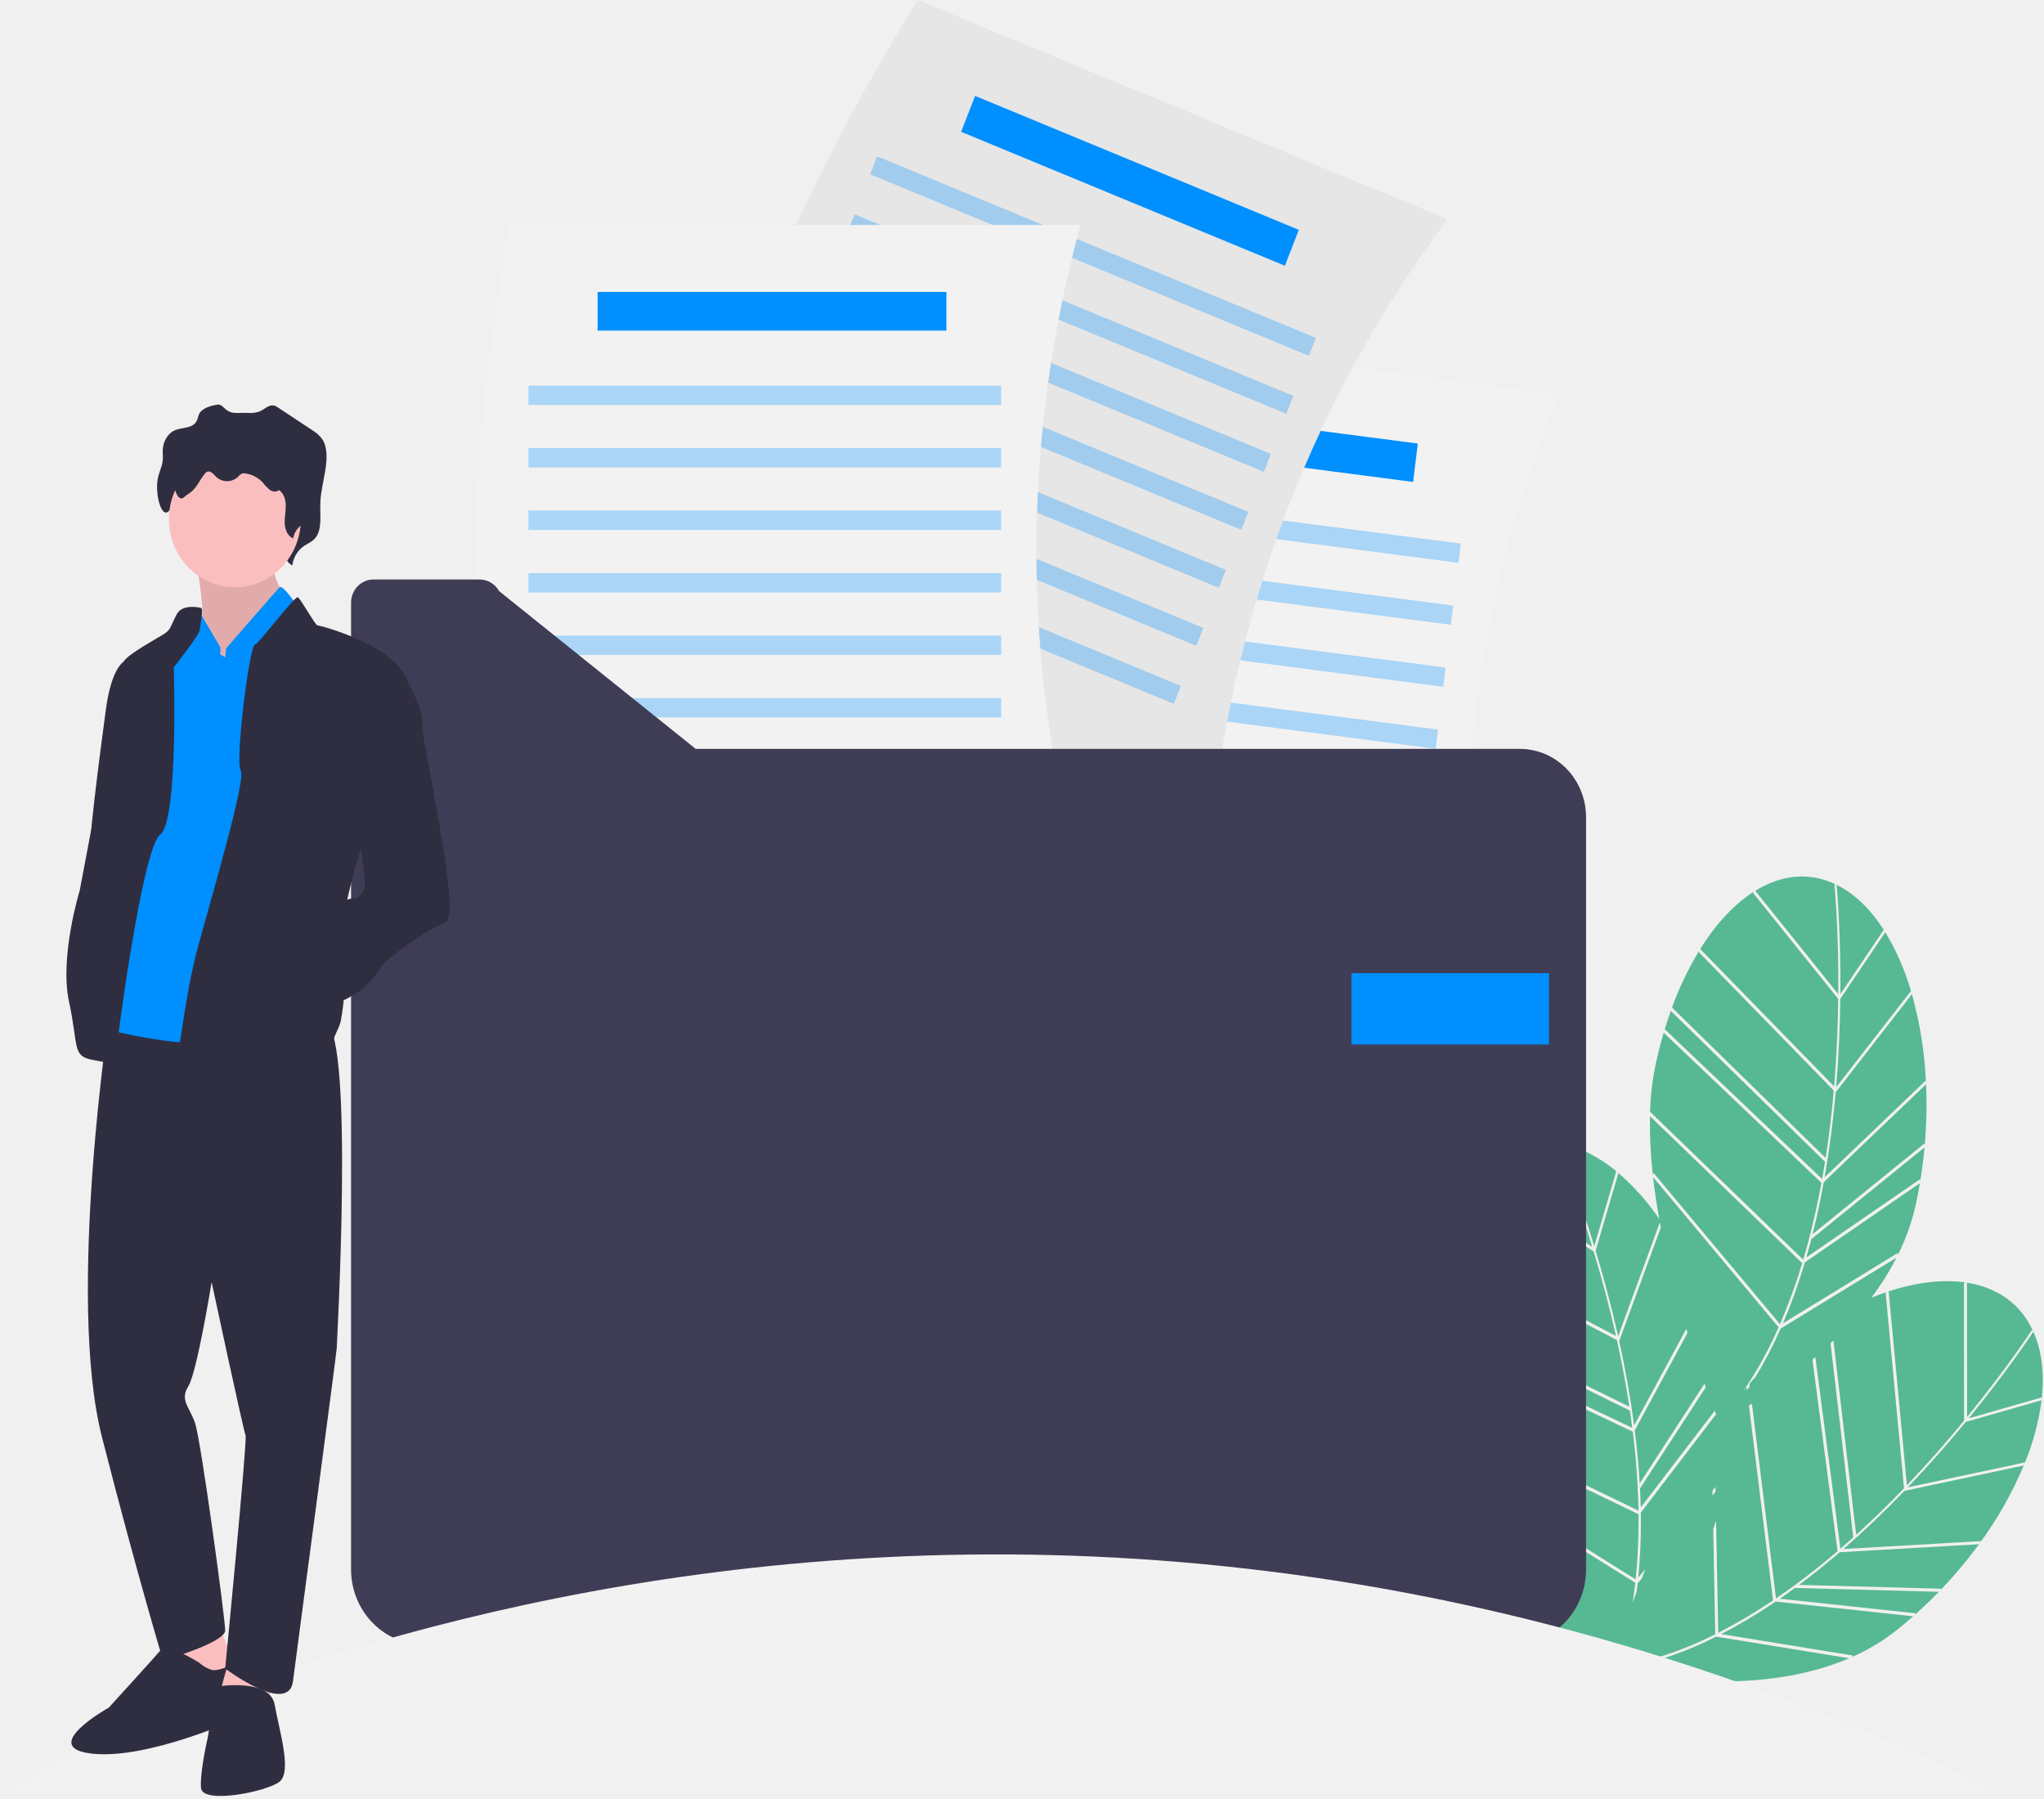
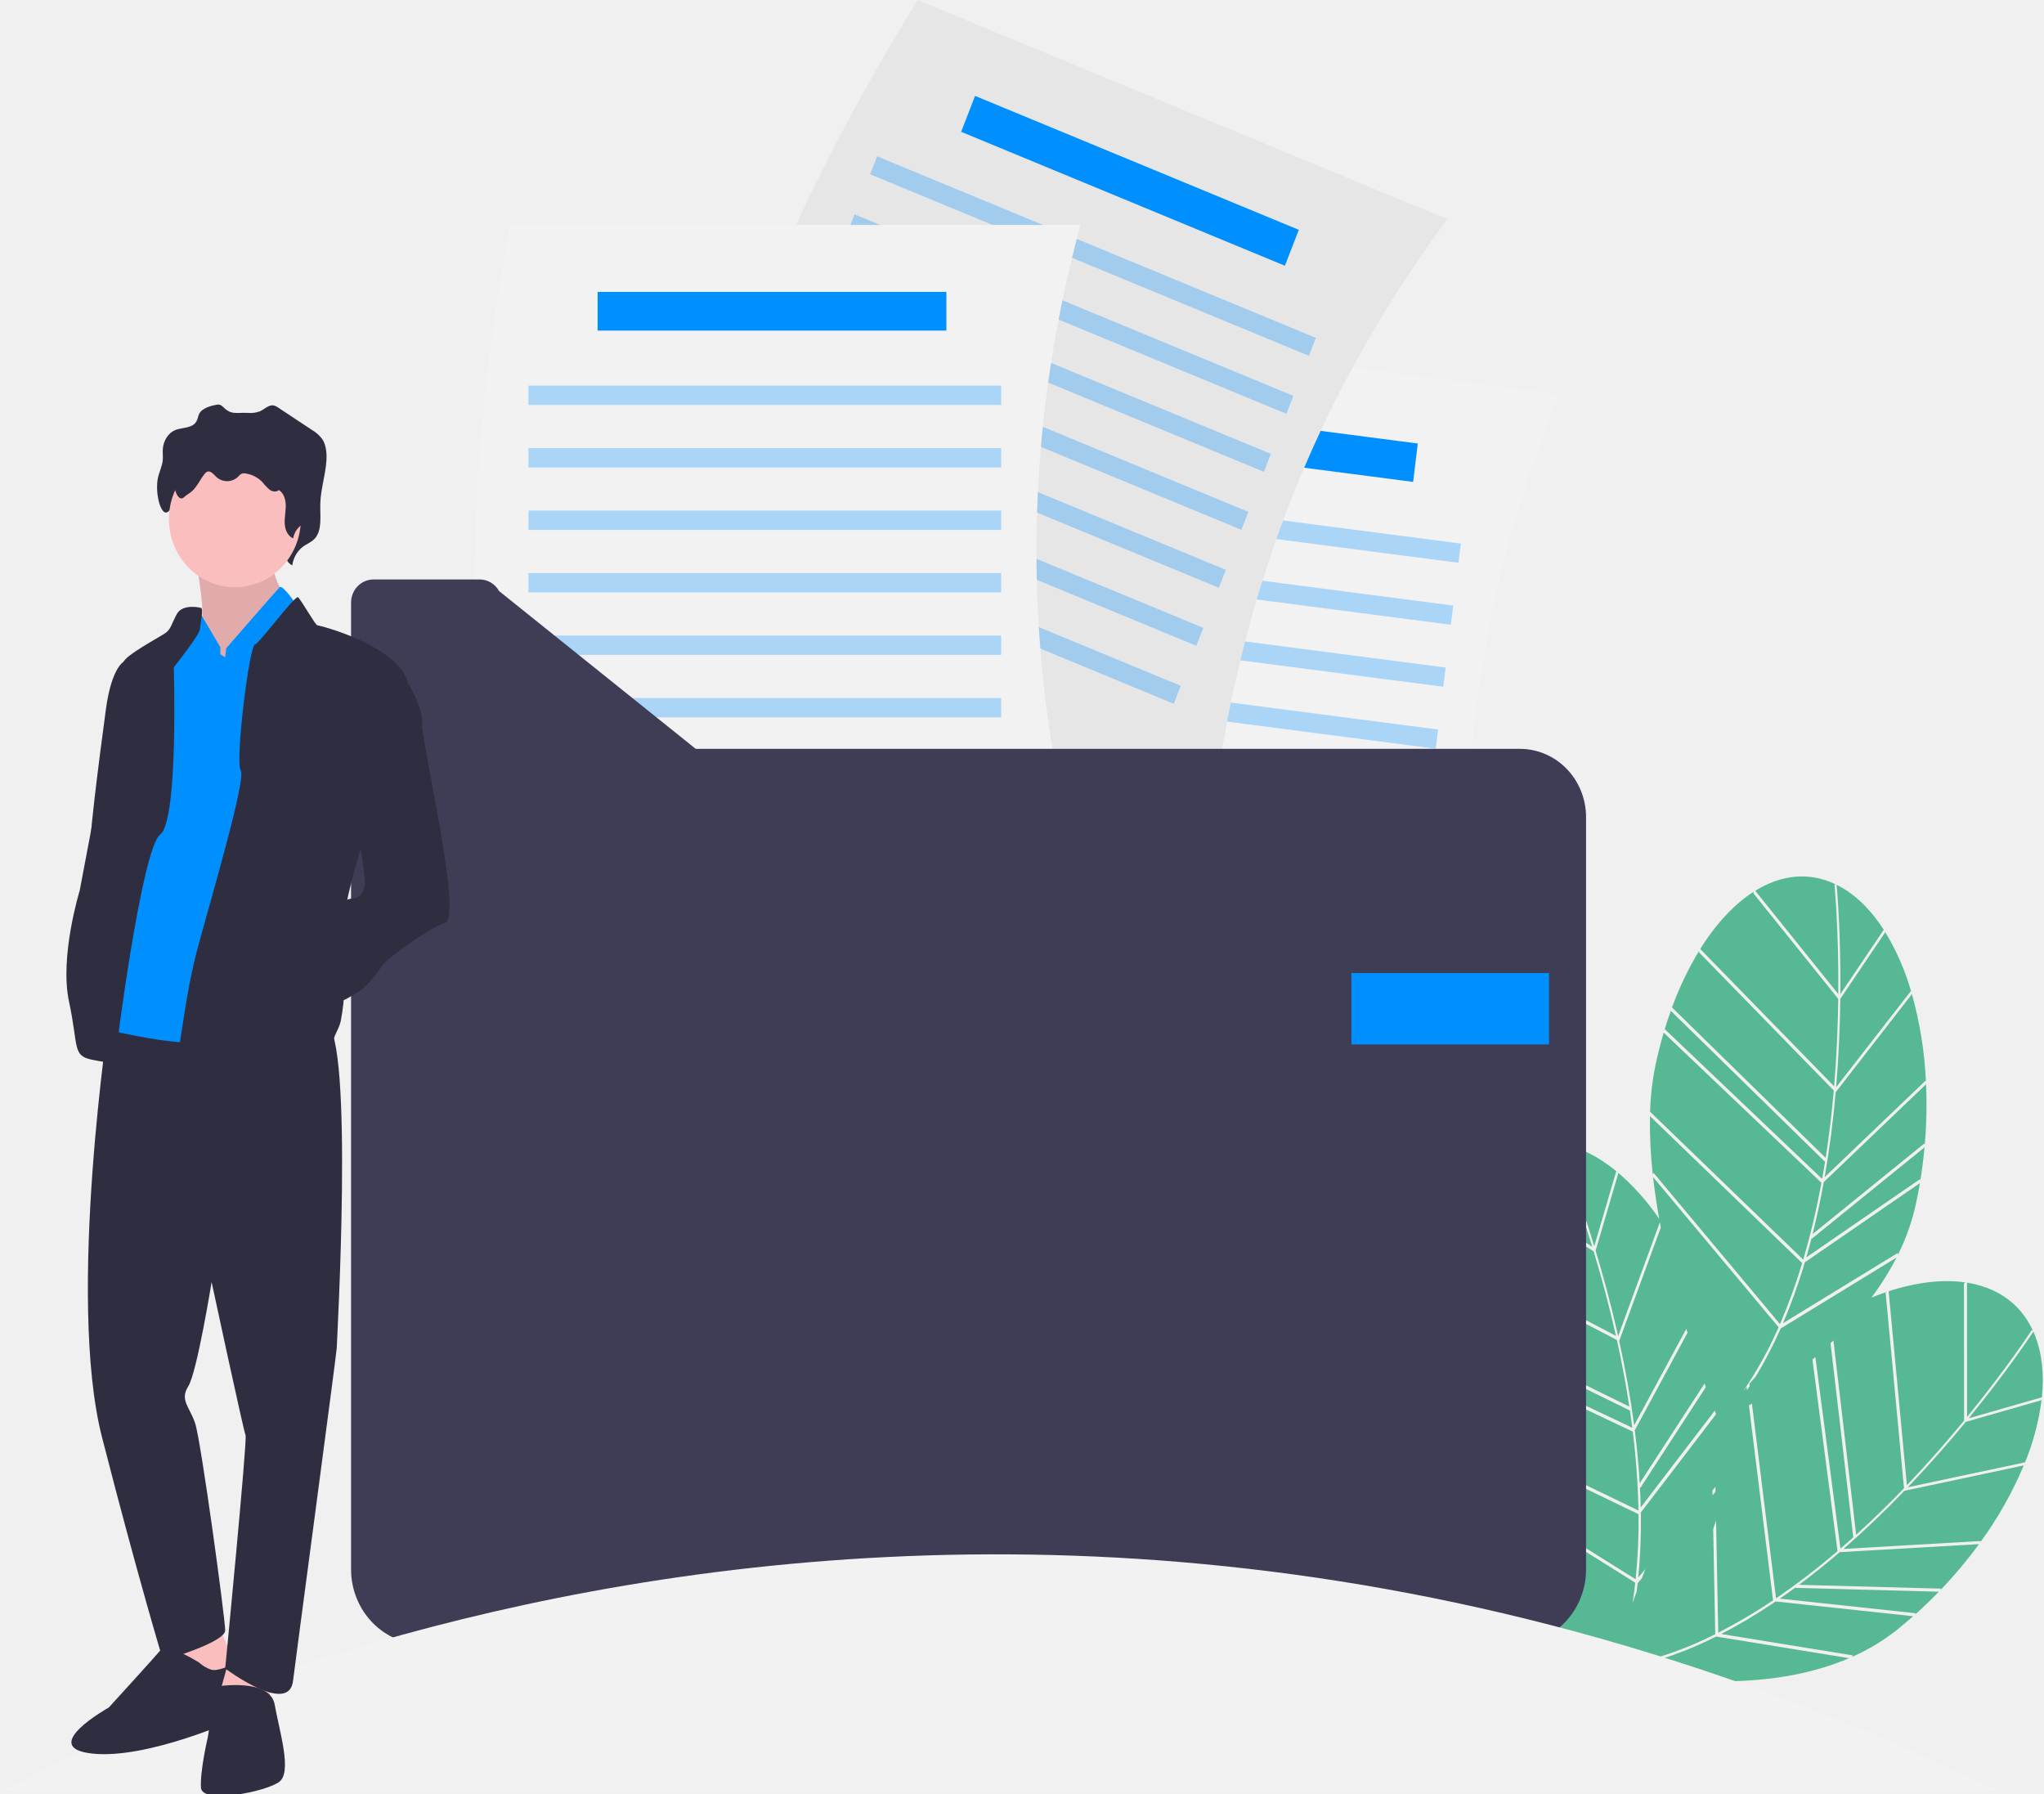
- <svg xmlns="http://www.w3.org/2000/svg" width="416" height="366" viewBox="0 0 416 366" fill="none">
+ <svg xmlns="http://www.w3.org/2000/svg" width="416" height="365" viewBox="0 0 416 365" fill="none">
  <g clip-path="url(#clip0)">
    <path d="M374.546 203.258C374.479 208.712 374.237 214.821 373.694 221.259L388.914 201.672L389.021 201.978C387.776 197.558 385.932 193.341 383.546 189.451L383.667 189.739L374.546 203.258Z" fill="#57B894" />
    <path d="M374.556 202.301L383.39 189.206C380.851 185.257 377.809 182.199 374.334 180.334C374.154 180.237 373.972 180.146 373.791 180.057C373.926 181.533 374.663 190.203 374.556 202.301Z" fill="#57B894" />
    <path d="M390.817 240.317C391.191 238.033 391.481 235.755 391.688 233.481L368.736 252.087L368.705 251.922C368.359 253.264 367.999 254.583 367.624 255.879L390.763 239.955L390.817 240.317Z" fill="#57B894" />
    <path d="M371.354 239.558L391.897 219.909L391.977 220.249C391.713 214.173 390.752 208.151 389.116 202.309L373.605 222.269C373.07 228.3 372.32 234.063 371.354 239.558Z" fill="#57B894" />
    <path d="M373.215 221.93L345.737 193.748L345.856 193.403C343.628 197.074 341.764 200.968 340.294 205.025L371.563 235.632C372.308 230.848 372.839 226.227 373.215 221.93Z" fill="#57B894" />
    <path d="M370.846 239.914C371.056 238.745 371.253 237.584 371.437 236.431L340.053 205.711L340.168 205.364C339.649 206.794 339.162 208.269 338.707 209.79L338.821 209.443L370.846 239.914Z" fill="#57B894" />
    <path d="M368.9 251.141L391.661 232.691L391.728 233.044C392.087 228.923 392.177 224.781 391.996 220.648L371.176 240.563C370.512 244.223 369.754 247.749 368.9 251.141Z" fill="#57B894" />
    <path d="M336.527 238.663L362.263 269.456C364.009 265.416 365.519 261.272 366.785 257.046L335.811 227.138C335.744 231.112 335.934 235.087 336.382 239.035L336.527 238.663Z" fill="#57B894" />
    <path d="M373.353 180.056L373.562 179.944C368.159 177.367 362.503 178.016 357.229 181.271L374.134 202.305C374.246 189.215 373.366 180.185 373.353 180.056Z" fill="#57B894" />
    <path d="M366.969 258.081C365.804 261.885 364.439 265.621 362.881 269.271L386.231 254.981L386.275 255.337C387.911 252.067 389.14 248.596 389.93 245.007C390.235 243.595 390.506 242.182 390.743 240.767L367.328 256.88C367.209 257.281 367.091 257.685 366.969 258.081Z" fill="#57B894" />
    <path d="M374.123 203.28L356.831 181.763L356.964 181.434C353.007 183.948 349.274 187.931 346.034 193.12L373.288 221.072C373.82 214.708 374.057 208.67 374.123 203.28Z" fill="#57B894" />
    <path d="M367.006 256.305C368.509 251.173 369.743 245.962 370.703 240.694L338.6 210.148C337.992 212.212 337.447 214.354 336.966 216.573C336.305 219.753 335.925 222.989 335.833 226.241L366.984 256.32L367.006 256.305Z" fill="#57B894" />
    <path d="M400.074 289.354C396.652 293.509 392.69 298.056 388.294 302.656L412.121 297.59L412.014 297.896C413.786 293.671 414.973 289.21 415.538 284.644L415.453 284.945L400.074 289.354Z" fill="#57B894" />
    <path d="M414.079 271.559C414 271.365 413.916 271.176 413.832 270.988C413.024 272.214 408.233 279.376 400.674 288.624L415.571 284.354C416.055 279.64 415.602 275.282 414.079 271.559Z" fill="#57B894" />
    <path d="M365.502 322.989C364.407 323.796 363.315 324.574 362.225 325.326L389.887 328.293L389.705 328.607C391.404 327.094 393.036 325.53 394.6 323.916L365.425 323.136L365.502 322.989Z" fill="#57B894" />
    <path d="M375.184 315.21L403.148 313.599L403 313.914C406.551 309.06 409.533 303.79 411.883 298.213L387.602 303.376C383.462 307.668 379.323 311.613 375.184 315.21Z" fill="#57B894" />
    <path d="M366.135 322.515L395.067 323.288L394.9 323.603C397.724 320.666 400.352 317.535 402.768 314.233L374.425 315.866C371.652 318.248 368.888 320.465 366.135 322.515Z" fill="#57B894" />
    <path d="M331.696 339.328C331.889 339.102 332.083 338.872 332.284 338.633C338.103 337.313 343.747 335.274 349.093 332.56L348.676 311.143C348.878 310.583 349.073 310.02 349.26 309.452L349.705 332.252C353.546 330.29 357.27 328.093 360.856 325.671L355.95 286.019C356.149 285.897 356.352 285.771 356.559 285.641L361.458 325.243L361.485 325.246C365.814 322.283 369.985 319.082 373.98 315.656L368.873 276.656C369.07 276.488 369.267 276.319 369.464 276.148L374.572 315.149C375.456 314.388 376.325 313.624 377.18 312.856L372.555 273.343C372.751 273.157 372.947 272.969 373.142 272.78L377.771 312.324C381.3 309.13 384.565 305.921 387.511 302.858L383.764 263.065L384.068 262.878C383.013 263.23 381.945 263.63 380.868 264.068C382.797 261.51 384.508 258.784 385.983 255.922L362.41 270.349C360.918 273.736 359.212 277.018 357.302 280.173C356.883 280.63 356.466 281.094 356.055 281.571L356.115 282.055C355.932 282.336 355.748 282.614 355.563 282.891L355.484 282.247C355.249 282.526 355.017 282.81 354.785 283.095C357.575 279.005 359.984 274.652 361.983 270.096L336.435 239.528C336.756 242.368 337.185 245.22 337.691 248.045C335.279 244.485 332.413 241.278 329.171 238.508L329.372 238.744L324.748 254.51C326.317 259.718 327.916 265.605 329.328 271.9L337.818 248.742C337.882 249.093 337.948 249.442 338.014 249.791L329.546 272.89C330.844 278.796 331.856 284.516 332.584 290.05L343.203 270.417C343.285 270.686 343.367 270.952 343.449 271.217L332.715 291.062C333.18 294.755 333.514 298.351 333.719 301.849L346.908 281.553C346.998 281.804 347.087 282.049 347.174 282.29L333.846 302.8L333.767 302.654C333.841 304.04 333.893 305.409 333.925 306.762L348.982 287.084C349.082 287.339 349.175 287.575 349.261 287.79L333.943 307.809C333.949 308.228 333.958 308.649 333.961 309.065C333.992 313.054 333.813 317.043 333.424 321.012L334.887 319.295C334.628 319.943 334.376 320.581 334.131 321.211L333.299 322.187C333.233 322.779 333.16 323.364 333.084 323.947C332.8 324.702 332.528 325.439 332.266 326.157C332.479 324.807 332.662 323.449 332.817 322.082L299.365 301.162C309.001 322.822 325.988 342.959 327.075 344.237C327.805 342.609 328.464 340.944 329.052 339.242C329.252 339.21 329.451 339.176 329.65 339.142C329.581 339.346 329.514 339.552 329.443 339.755C329.339 339.772 329.235 339.792 329.131 339.809C329.217 339.829 329.307 339.849 329.402 339.87C328.984 341.063 328.537 342.227 328.062 343.365C328.732 342.668 329.734 341.59 330.949 340.196C338.633 341.738 359.247 344.778 376.337 337.443L349.265 333.037C343.685 335.879 337.783 337.992 331.696 339.328ZM348.523 303.29L349.127 302.582L349.146 303.588L348.543 304.296L348.523 303.29Z" fill="#57B894" />
    <path d="M413.494 270.697L413.724 270.749C411.155 265.208 406.398 261.984 400.325 261.02L400.346 288.347C408.522 278.34 413.424 270.806 413.494 270.697Z" fill="#57B894" />
    <path d="M360.358 326.59C357.11 328.753 353.75 330.731 350.294 332.517L377.109 336.881L376.924 337.185C380.205 335.743 383.296 333.878 386.123 331.635C387.23 330.748 388.312 329.838 389.369 328.904L361.377 325.901C361.037 326.132 360.697 326.365 360.358 326.59Z" fill="#57B894" />
    <path d="M388.096 302.245C392.439 297.693 396.353 293.199 399.735 289.092L399.714 261.137L400.019 260.971C395.419 260.302 390.082 260.913 384.38 262.776L388.096 302.245Z" fill="#57B894" />
    <path d="M328.951 238.325C325.352 235.379 321.544 233.442 317.681 232.776C317.48 232.742 317.28 232.714 317.081 232.686C317.652 234.047 320.949 242.057 324.471 253.597L328.951 238.325Z" fill="#57B894" />
    <path d="M329.074 272.692L294.501 254.656L294.512 254.291C293.491 258.492 292.885 262.79 292.702 267.118L331.607 286.25C330.882 281.463 330.004 276.899 329.074 272.692Z" fill="#57B894" />
    <path d="M331.726 287.05L292.678 267.846L292.684 267.479C292.619 269.004 292.597 270.563 292.62 272.155L292.624 271.788L332.207 290.551C332.057 289.373 331.896 288.206 331.726 287.05Z" fill="#57B894" />
    <path d="M333.475 308.14L295.061 289.578C296.187 293.379 297.558 297.098 299.166 300.71L299.193 300.31L332.891 321.384C333.342 316.986 333.537 312.563 333.475 308.14Z" fill="#57B894" />
    <path d="M316.663 232.824L316.829 232.652C310.919 231.924 305.734 234.346 301.693 239.124L324.069 253.735C320.256 241.25 316.715 232.943 316.663 232.824Z" fill="#57B894" />
    <path d="M324.352 254.666L301.463 239.719L301.49 239.364C298.48 243.016 296.123 247.996 294.596 253.964L328.887 271.853C327.487 265.631 325.904 259.813 324.352 254.666Z" fill="#57B894" />
    <path d="M333.464 307.364C333.356 302.004 332.97 296.655 332.305 291.338L292.625 272.529C292.665 274.686 292.789 276.897 292.996 279.161C293.319 282.396 293.927 285.595 294.814 288.717L333.447 307.386L333.464 307.364Z" fill="#57B894" />
    <path d="M301.13 212.42L185.884 197.427C180.661 152.585 188.552 108.807 202.025 65.27L317.271 80.263C299.88 122.974 294.776 167.057 301.13 212.42Z" fill="#F2F2F2" />
    <path d="M288.555 90.258L218.127 81.096L217.173 88.906L287.601 98.068L288.555 90.258Z" fill="#008FFF" />
    <path opacity="0.3" d="M297.302 110.62L201.847 98.201L201.37 102.106L296.825 114.524L297.302 110.62Z" fill="#008FFF" />
    <path opacity="0.3" d="M295.761 123.234L200.306 110.816L199.829 114.721L295.284 127.139L295.761 123.234Z" fill="#008FFF" />
    <path opacity="0.3" d="M294.22 135.85L198.765 123.431L198.288 127.336L293.743 139.754L294.22 135.85Z" fill="#008FFF" />
    <path opacity="0.3" d="M292.68 148.464L197.225 136.046L196.748 139.951L292.203 152.369L292.68 148.464Z" fill="#008FFF" />
    <path opacity="0.3" d="M291.139 161.079L195.684 148.661L195.207 152.566L290.662 164.984L291.139 161.079Z" fill="#008FFF" />
    <path opacity="0.3" d="M289.598 173.695L194.143 161.276L193.666 165.181L289.121 177.599L289.598 173.695Z" fill="#008FFF" />
    <path opacity="0.3" d="M288.058 186.309L192.603 173.891L192.126 177.796L287.581 190.214L288.058 186.309Z" fill="#008FFF" />
    <path d="M246.554 168.242L138.735 123.641C144.676 78.894 163.044 38.601 186.753 0L294.572 44.602C267.276 81.381 251.529 122.696 246.554 168.242Z" fill="#E6E6E6" />
    <path d="M264.34 46.772L198.45 19.515L195.613 26.821L261.502 54.078L264.34 46.772Z" fill="#008FFF" />
    <path opacity="0.3" d="M267.811 68.755L178.507 31.812L177.088 35.465L266.393 72.408L267.811 68.755Z" fill="#008FFF" />
    <path opacity="0.3" d="M263.227 80.557L173.923 43.614L172.504 47.267L261.809 84.21L263.227 80.557Z" fill="#008FFF" />
    <path opacity="0.3" d="M258.644 92.36L169.34 55.417L167.921 59.07L257.226 96.013L258.644 92.36Z" fill="#008FFF" />
    <path opacity="0.3" d="M254.06 104.161L164.756 67.219L163.337 70.872L252.642 107.814L254.06 104.161Z" fill="#008FFF" />
    <path opacity="0.3" d="M249.477 115.963L160.173 79.02L158.754 82.674L248.059 119.616L249.477 115.963Z" fill="#008FFF" />
    <path opacity="0.3" d="M244.893 127.766L155.589 90.823L154.17 94.476L243.475 131.419L244.893 127.766Z" fill="#008FFF" />
    <path opacity="0.3" d="M240.31 139.568L151.006 102.625L149.587 106.278L238.892 143.221L240.31 139.568Z" fill="#008FFF" />
    <path d="M219.891 178.984H103.734C93.117 135.168 95.642 90.715 103.734 45.781H219.891C207.813 90.401 208.09 134.797 219.891 178.984Z" fill="#F2F2F2" />
    <path d="M192.611 59.404H121.626V67.275H192.611V59.404Z" fill="#008FFF" />
    <path opacity="0.3" d="M203.758 78.477H107.547V82.412H203.758V78.477Z" fill="#008FFF" />
    <path opacity="0.3" d="M203.758 91.191H107.547V95.126H203.758V91.191Z" fill="#008FFF" />
    <path opacity="0.3" d="M203.758 103.906H107.547V107.841H203.758V103.906Z" fill="#008FFF" />
    <path opacity="0.3" d="M203.758 116.621H107.547V120.557H203.758V116.621Z" fill="#008FFF" />
    <path opacity="0.3" d="M203.758 129.336H107.547V133.271H203.758V129.336Z" fill="#008FFF" />
    <path opacity="0.3" d="M203.758 142.051H107.547V145.986H203.758V142.051Z" fill="#008FFF" />
    <path opacity="0.3" d="M203.758 154.766H107.547V158.701H203.758V154.766Z" fill="#008FFF" />
    <path d="M141.594 152.393L101.577 120.284C101.176 119.565 100.599 118.968 99.904 118.553C99.209 118.138 98.42 117.919 97.617 117.919H76.018C74.807 117.919 73.645 118.416 72.788 119.3C71.931 120.184 71.45 121.384 71.45 122.634V319.377C71.45 323.433 73.011 327.322 75.79 330.19C78.569 333.058 82.338 334.669 86.267 334.669H307.983C309.929 334.669 311.855 334.274 313.653 333.505C315.451 332.737 317.084 331.61 318.46 330.19C319.836 328.77 320.927 327.085 321.672 325.229C322.417 323.374 322.8 321.385 322.8 319.377V166.292C322.8 162.606 321.381 159.07 318.855 156.464C316.33 153.857 312.904 152.393 309.332 152.393H141.594Z" fill="#3F3D56" />
    <path d="M315.26 198.018H275.044V212.545H315.26V198.018Z" fill="#008FFF" />
    <path d="M0.714 364.56C0.714 364.56 184.645 255.996 406.751 364.56H0.714Z" fill="#F2F2F2" />
    <path d="M40.107 115.429C40.107 115.429 42.081 126.227 40.7 127.042C39.583 127.766 38.527 128.584 37.541 129.487L41.094 134.58L49.583 136.414L57.676 128.672V120.93C57.676 120.93 55.308 117.059 55.702 114.614C56.097 112.169 40.107 115.429 40.107 115.429Z" fill="#FBBEBE" />
    <path opacity="0.1" d="M40.107 115.429C40.107 115.429 42.081 126.227 40.7 127.042C39.583 127.766 38.527 128.584 37.541 129.487L41.094 134.58L49.583 136.414L57.676 128.672V120.93C57.676 120.93 55.308 117.059 55.702 114.614C56.097 112.169 40.107 115.429 40.107 115.429Z" fill="black" />
    <path d="M26.486 133.968L25.302 134.579C25.302 134.579 22.735 135.598 21.551 144.359C20.367 153.12 17.603 174.104 18.393 174.716C19.182 175.327 18.787 179.402 18.787 179.402L24.71 147.415L26.486 133.968Z" fill="#2F2E41" />
    <path d="M40.523 84.246C40.343 84.634 40.28 85.088 40.11 85.485C39.341 87.284 37.151 86.881 35.571 87.562C34.233 88.138 33.234 89.721 33.13 91.431C33.085 92.157 33.188 92.889 33.125 93.614C33.008 94.951 32.34 96.129 32.102 97.442C31.525 100.634 32.873 105.674 34.395 103.952C34.875 103.409 35.475 103.049 35.994 102.56C37.34 101.29 38.026 99.271 39.12 97.686C39.258 97.454 39.448 97.259 39.675 97.118C40.474 96.709 41.185 97.805 41.817 98.525C42.139 98.887 42.531 99.174 42.969 99.368C43.406 99.562 43.879 99.657 44.355 99.648C44.831 99.638 45.3 99.525 45.73 99.314C46.16 99.103 46.541 98.8 46.849 98.425C47.042 98.136 47.282 97.883 47.558 97.678C47.866 97.531 48.213 97.496 48.543 97.578C50.101 97.861 51.504 98.723 52.488 100.002C53.015 100.668 53.456 101.452 54.089 101.969C54.721 102.485 55.644 102.656 56.213 102.042C57.359 102.878 57.787 104.653 57.79 106.27C57.793 107.886 57.472 109.492 57.55 111.106C57.628 112.72 58.242 114.462 59.488 115.054C59.684 113.584 60.423 112.25 61.551 111.33C62.4 110.678 63.431 110.355 64.149 109.504C65.586 107.8 65.13 104.967 65.186 102.536C65.254 99.539 66.26 96.673 66.438 93.682C66.527 92.188 66.377 90.585 65.615 89.402C65.038 88.614 64.307 87.96 63.468 87.483L56.693 82.997C56.392 82.767 56.051 82.6 55.688 82.505C54.691 82.32 53.829 83.286 52.883 83.711C52.094 84 51.254 84.105 50.421 84.019C47.791 83.946 47.05 84.473 45.282 82.704C45.145 82.561 44.976 82.453 44.791 82.389C44.605 82.325 44.408 82.307 44.214 82.337C43.157 82.51 41.102 82.999 40.523 84.246Z" fill="#2F2E41" />
    <path d="M44.253 330.371L48.398 339.743L40.304 342.595L36.159 340.354L37.146 330.371H44.253Z" fill="#FBBEBE" />
    <path d="M40.502 338.317C40.502 338.317 33.988 334.242 32.803 335.668C31.619 337.094 22.143 347.485 22.143 347.485C22.143 347.485 7.535 355.634 18.787 356.857C30.04 358.079 48.398 349.726 48.398 349.726C48.398 349.726 49.385 338.724 48.596 338.52C47.806 338.317 44.45 340.354 42.871 339.743C41.999 339.431 41.194 338.947 40.502 338.317Z" fill="#2F2E41" />
    <path d="M54.912 340.354V348.707L44.252 346.263L46.621 337.706L54.912 340.354Z" fill="#FBBEBE" />
    <path d="M44.056 343.206C44.056 343.206 54.913 341.373 55.9 346.874C56.887 352.375 59.453 360.524 56.887 362.562C54.321 364.599 41.094 367.247 40.897 363.784C40.7 360.32 42.279 353.597 42.279 353.597C42.279 353.597 43.266 348.3 42.674 346.874C42.081 345.448 44.056 343.206 44.056 343.206Z" fill="#2F2E41" />
    <path d="M22.369 205.632C22.369 205.632 13.457 263.953 20.761 292.476C28.065 320.999 33.197 337.91 33.197 337.91C33.197 337.91 45.831 334.242 45.831 331.797C45.831 329.353 40.896 293.087 39.712 289.624C38.527 286.16 36.553 284.938 38.33 282.086C40.107 279.233 43.068 260.897 43.068 260.897C43.068 260.897 49.582 291.254 49.977 292.069C50.372 292.884 45.831 339.539 45.831 339.539C45.831 339.539 58.862 349.299 59.65 341.984C59.847 340.151 68.533 275.159 68.533 274.344C68.533 273.529 72.086 211.185 66.362 208.129C60.637 205.073 22.369 205.632 22.369 205.632Z" fill="#2F2E41" />
    <path d="M47.806 119.503C55.22 119.503 61.23 113.3 61.23 105.649C61.23 97.998 55.22 91.795 47.806 91.795C40.393 91.795 34.383 97.998 34.383 105.649C34.383 113.3 40.393 119.503 47.806 119.503Z" fill="#FBBEBE" />
    <path d="M44.845 133.154V131.728L40.897 125.004C40.897 125.004 36.949 125.412 36.357 127.245C35.765 129.079 29.053 143.748 29.053 143.748L21.946 209.555C21.946 209.555 41.489 214.445 44.451 210.981C47.412 207.518 58.664 132.135 58.664 132.135L60.243 122.967C60.243 122.967 57.531 118.892 56.913 119.503C56.295 120.115 46.03 131.931 46.03 131.931L45.832 133.765L44.845 133.154Z" fill="#008FFF" />
    <path d="M40.798 123.679C40.798 123.679 37.146 122.762 35.962 125.004C34.777 127.245 34.777 128.06 33.593 128.875C32.408 129.69 25.499 133.357 25.104 134.783C24.709 136.209 16.221 181.235 16.221 181.235C16.221 181.235 12.075 194.682 14.05 203.85C16.024 213.018 14.642 214.852 18.787 215.667C22.933 216.482 23.525 216.482 23.525 215.259C23.525 214.037 28.855 172.678 32.606 169.826C36.356 166.973 35.369 135.802 35.369 135.802C35.369 135.802 40.699 129.078 40.699 128.06C40.699 127.041 41.588 123.603 40.798 123.679Z" fill="#2F2E41" />
    <path d="M51.952 131.116C52.502 131.211 60.045 121.133 60.638 121.54C61.23 121.948 64.191 127.245 64.586 127.245C64.98 127.245 81.76 131.523 83.142 139.469C84.524 147.415 73.469 172.678 73.469 172.678C73.469 172.678 68.731 187.144 69.718 193.459C70.388 198.269 70.254 203.162 69.323 207.925C68.929 209.555 67.547 211.388 67.942 212.203C68.336 213.018 59.256 211.185 55.505 213.426C51.754 215.667 34.975 217.297 35.962 214.852C36.949 212.407 37.541 202.831 40.305 192.645C43.068 182.458 50.175 158.417 48.99 156.787C47.806 155.157 50.767 130.912 51.952 131.116Z" fill="#2F2E41" />
    <path d="M80.772 137.024L83.338 139.469C83.338 139.469 86.3 144.766 85.905 147.211C85.51 149.656 94.196 186.532 90.643 187.755C87.089 188.977 78.601 195.089 77.614 196.719C76.627 198.349 74.258 201.202 72.679 202.017C71.099 202.831 69.52 204.258 68.533 203.443C67.546 202.628 65.375 185.921 66.954 185.31C68.533 184.699 70.112 182.865 71.692 182.865C73.271 182.865 74.258 181.235 74.258 179.809C74.258 178.383 73.073 169.826 73.073 169.826L70.507 149.656L80.772 137.024Z" fill="#2F2E41" />
    <path d="M42.892 86.273C42.732 86.567 42.676 86.91 42.526 87.21C41.846 88.57 39.91 88.266 38.513 88.78C37.922 89.008 37.407 89.403 37.025 89.921C36.643 90.439 36.41 91.057 36.354 91.705C36.315 92.254 36.406 92.807 36.35 93.355C36.247 94.366 35.656 95.256 35.446 96.249C34.935 98.662 36.127 102.472 37.473 101.17C37.897 100.76 38.428 100.487 38.887 100.118C40.077 99.158 40.684 97.632 41.651 96.434C41.779 96.252 41.947 96.105 42.142 96.004C42.848 95.694 43.477 96.524 44.036 97.067C44.654 97.628 45.452 97.93 46.275 97.916C47.097 97.903 47.885 97.573 48.485 96.992C48.661 96.768 48.873 96.577 49.112 96.427C49.389 96.316 49.692 96.29 49.983 96.352C51.312 96.541 52.541 97.186 53.471 98.184C53.89 98.73 54.365 99.228 54.886 99.671C55.446 100.061 56.261 100.19 56.765 99.726C57.778 100.358 58.156 101.7 58.159 102.922C58.161 104.144 57.878 105.358 57.947 106.578C58.016 107.798 58.559 109.115 59.661 109.563C59.762 108.99 59.976 108.444 60.29 107.96C60.603 107.476 61.01 107.063 61.484 106.747C62.235 106.255 63.147 106.01 63.782 105.367C65.052 104.079 64.649 101.937 64.698 100.1C64.758 97.834 65.648 95.668 65.806 93.407C65.884 92.277 65.752 91.065 65.078 90.171C64.547 89.56 63.901 89.066 63.18 88.721L57.189 85.329C56.916 85.153 56.615 85.027 56.301 84.957C55.419 84.818 54.656 85.547 53.82 85.869C53.115 86.088 52.377 86.167 51.643 86.102C49.318 86.046 48.663 86.445 47.1 85.108C46.969 84.997 46.818 84.915 46.656 84.867C46.493 84.819 46.323 84.806 46.155 84.83C45.22 84.961 43.403 85.331 42.892 86.273Z" fill="#2F2E41" />
  </g>
  <defs>
    <clipPath id="clip0">
      <rect width="415.042" height="365.463" fill="white" transform="translate(0.713867)" />
    </clipPath>
  </defs>
</svg>
